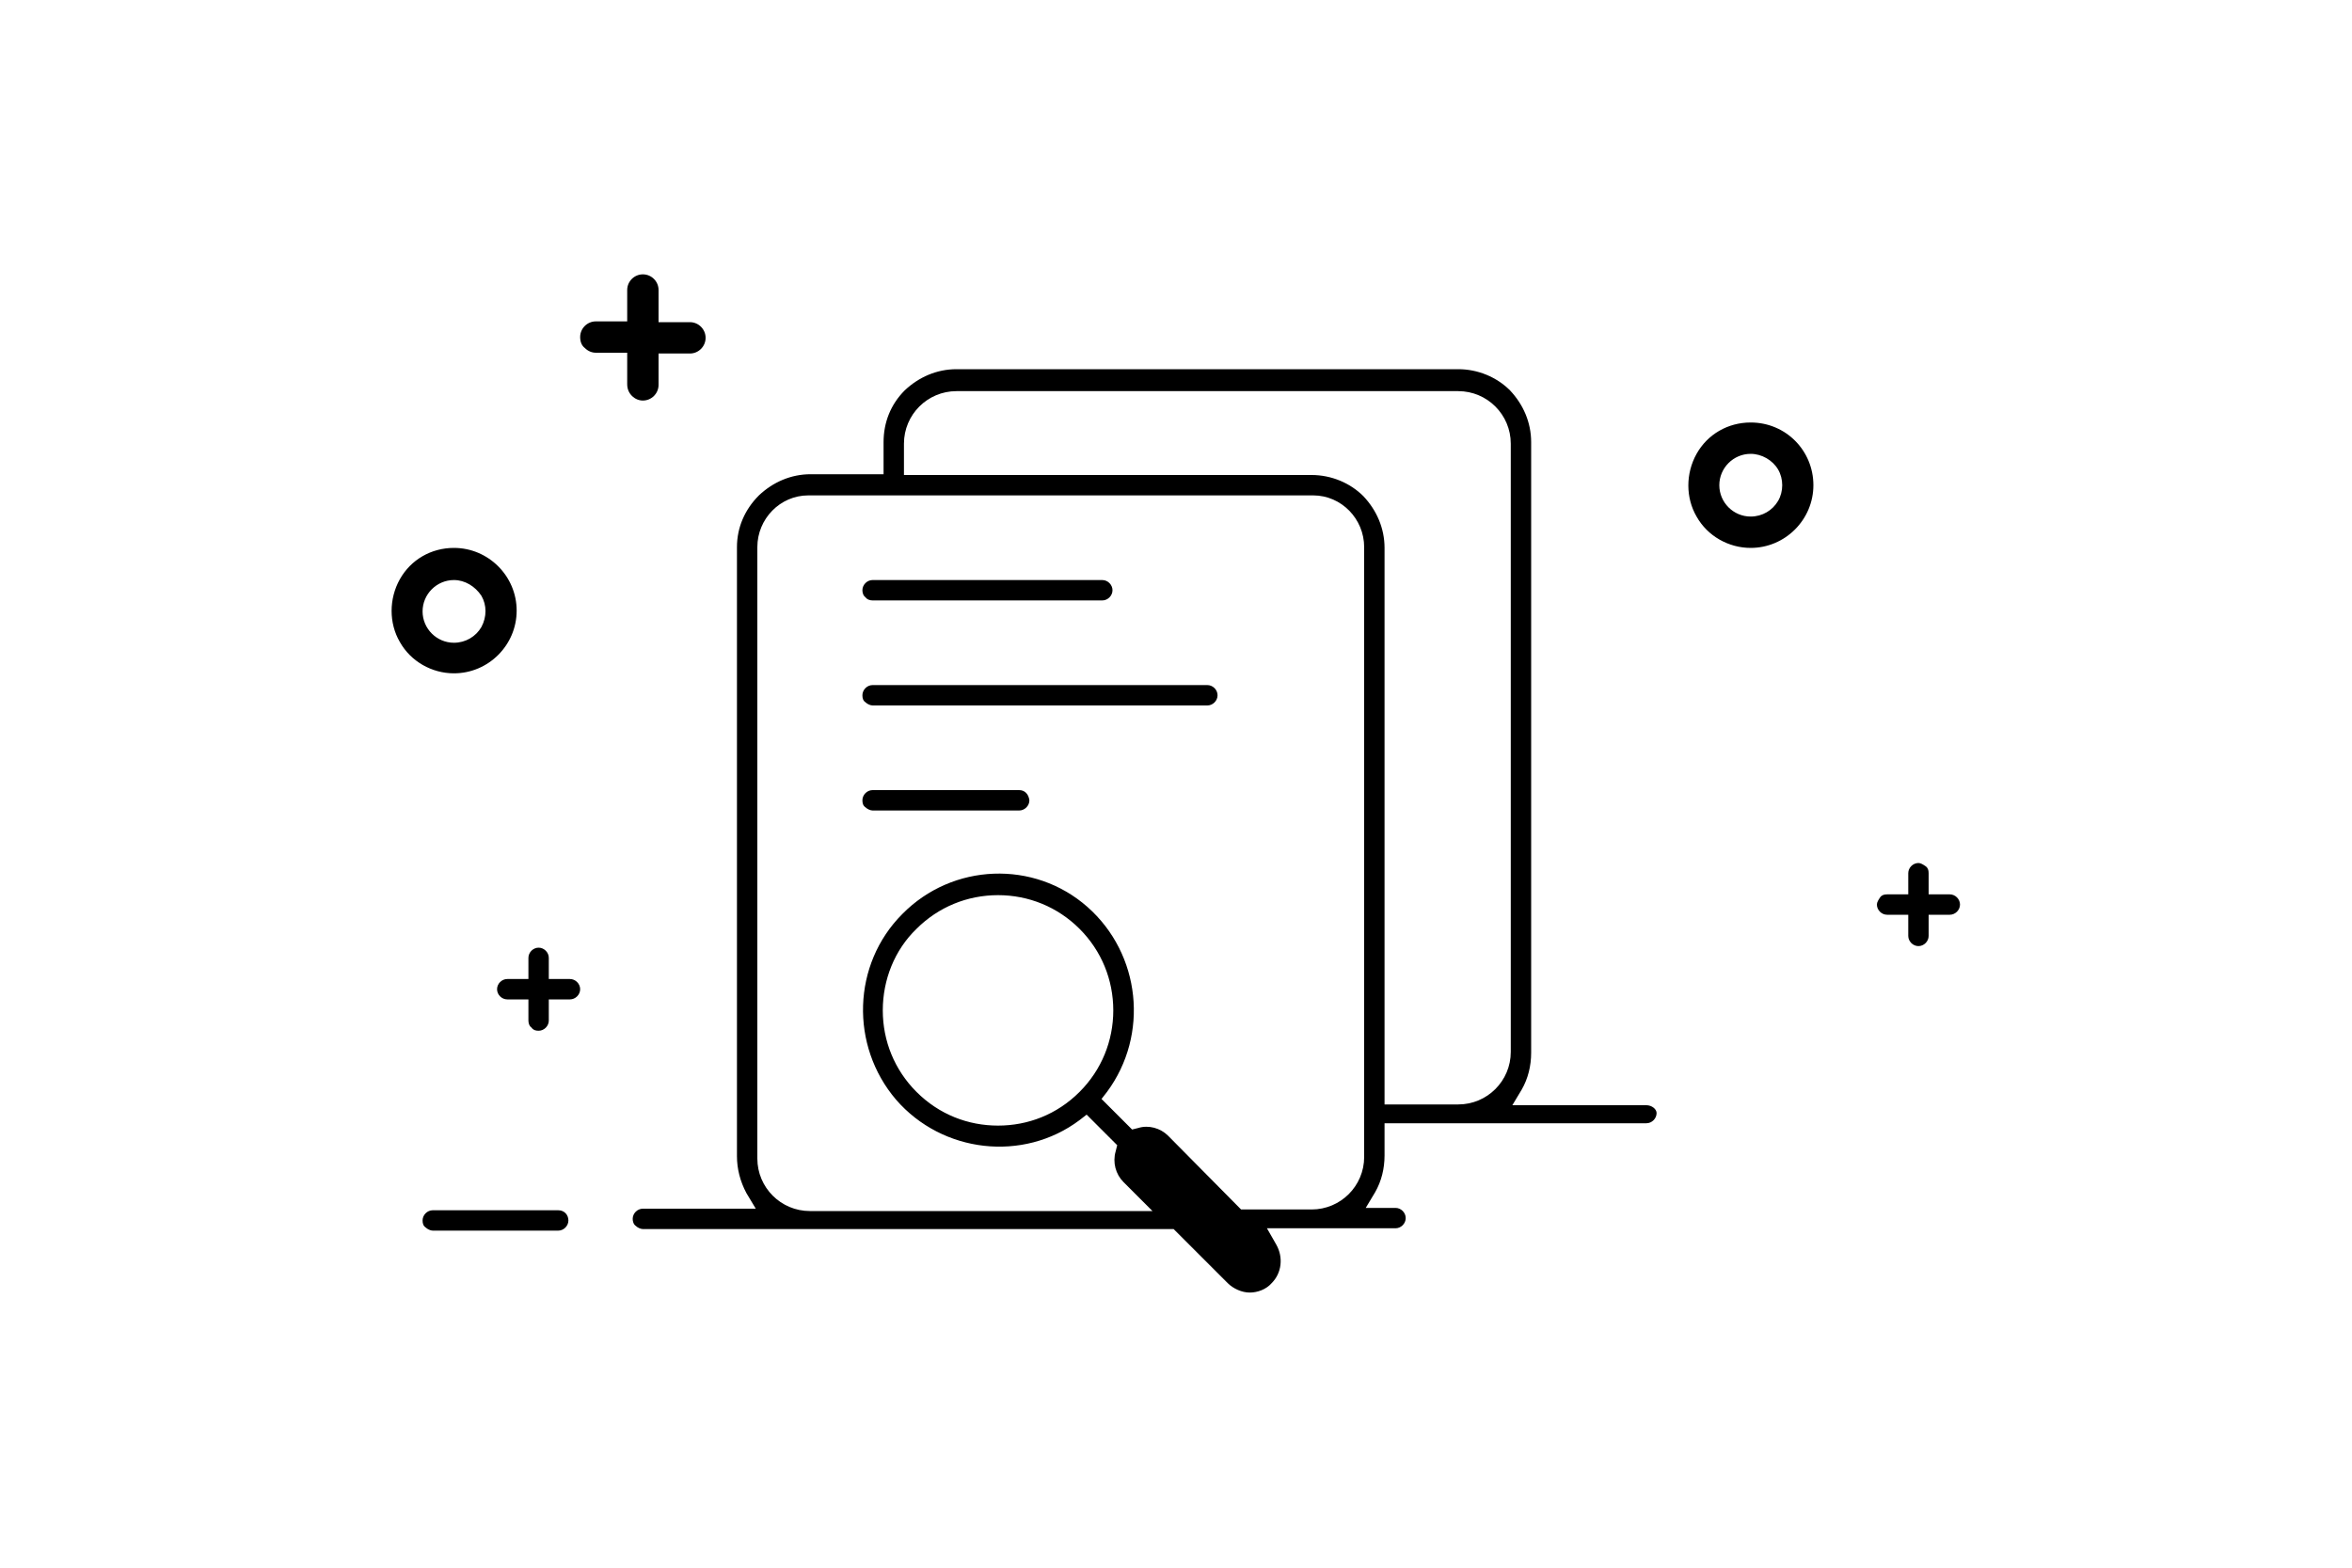
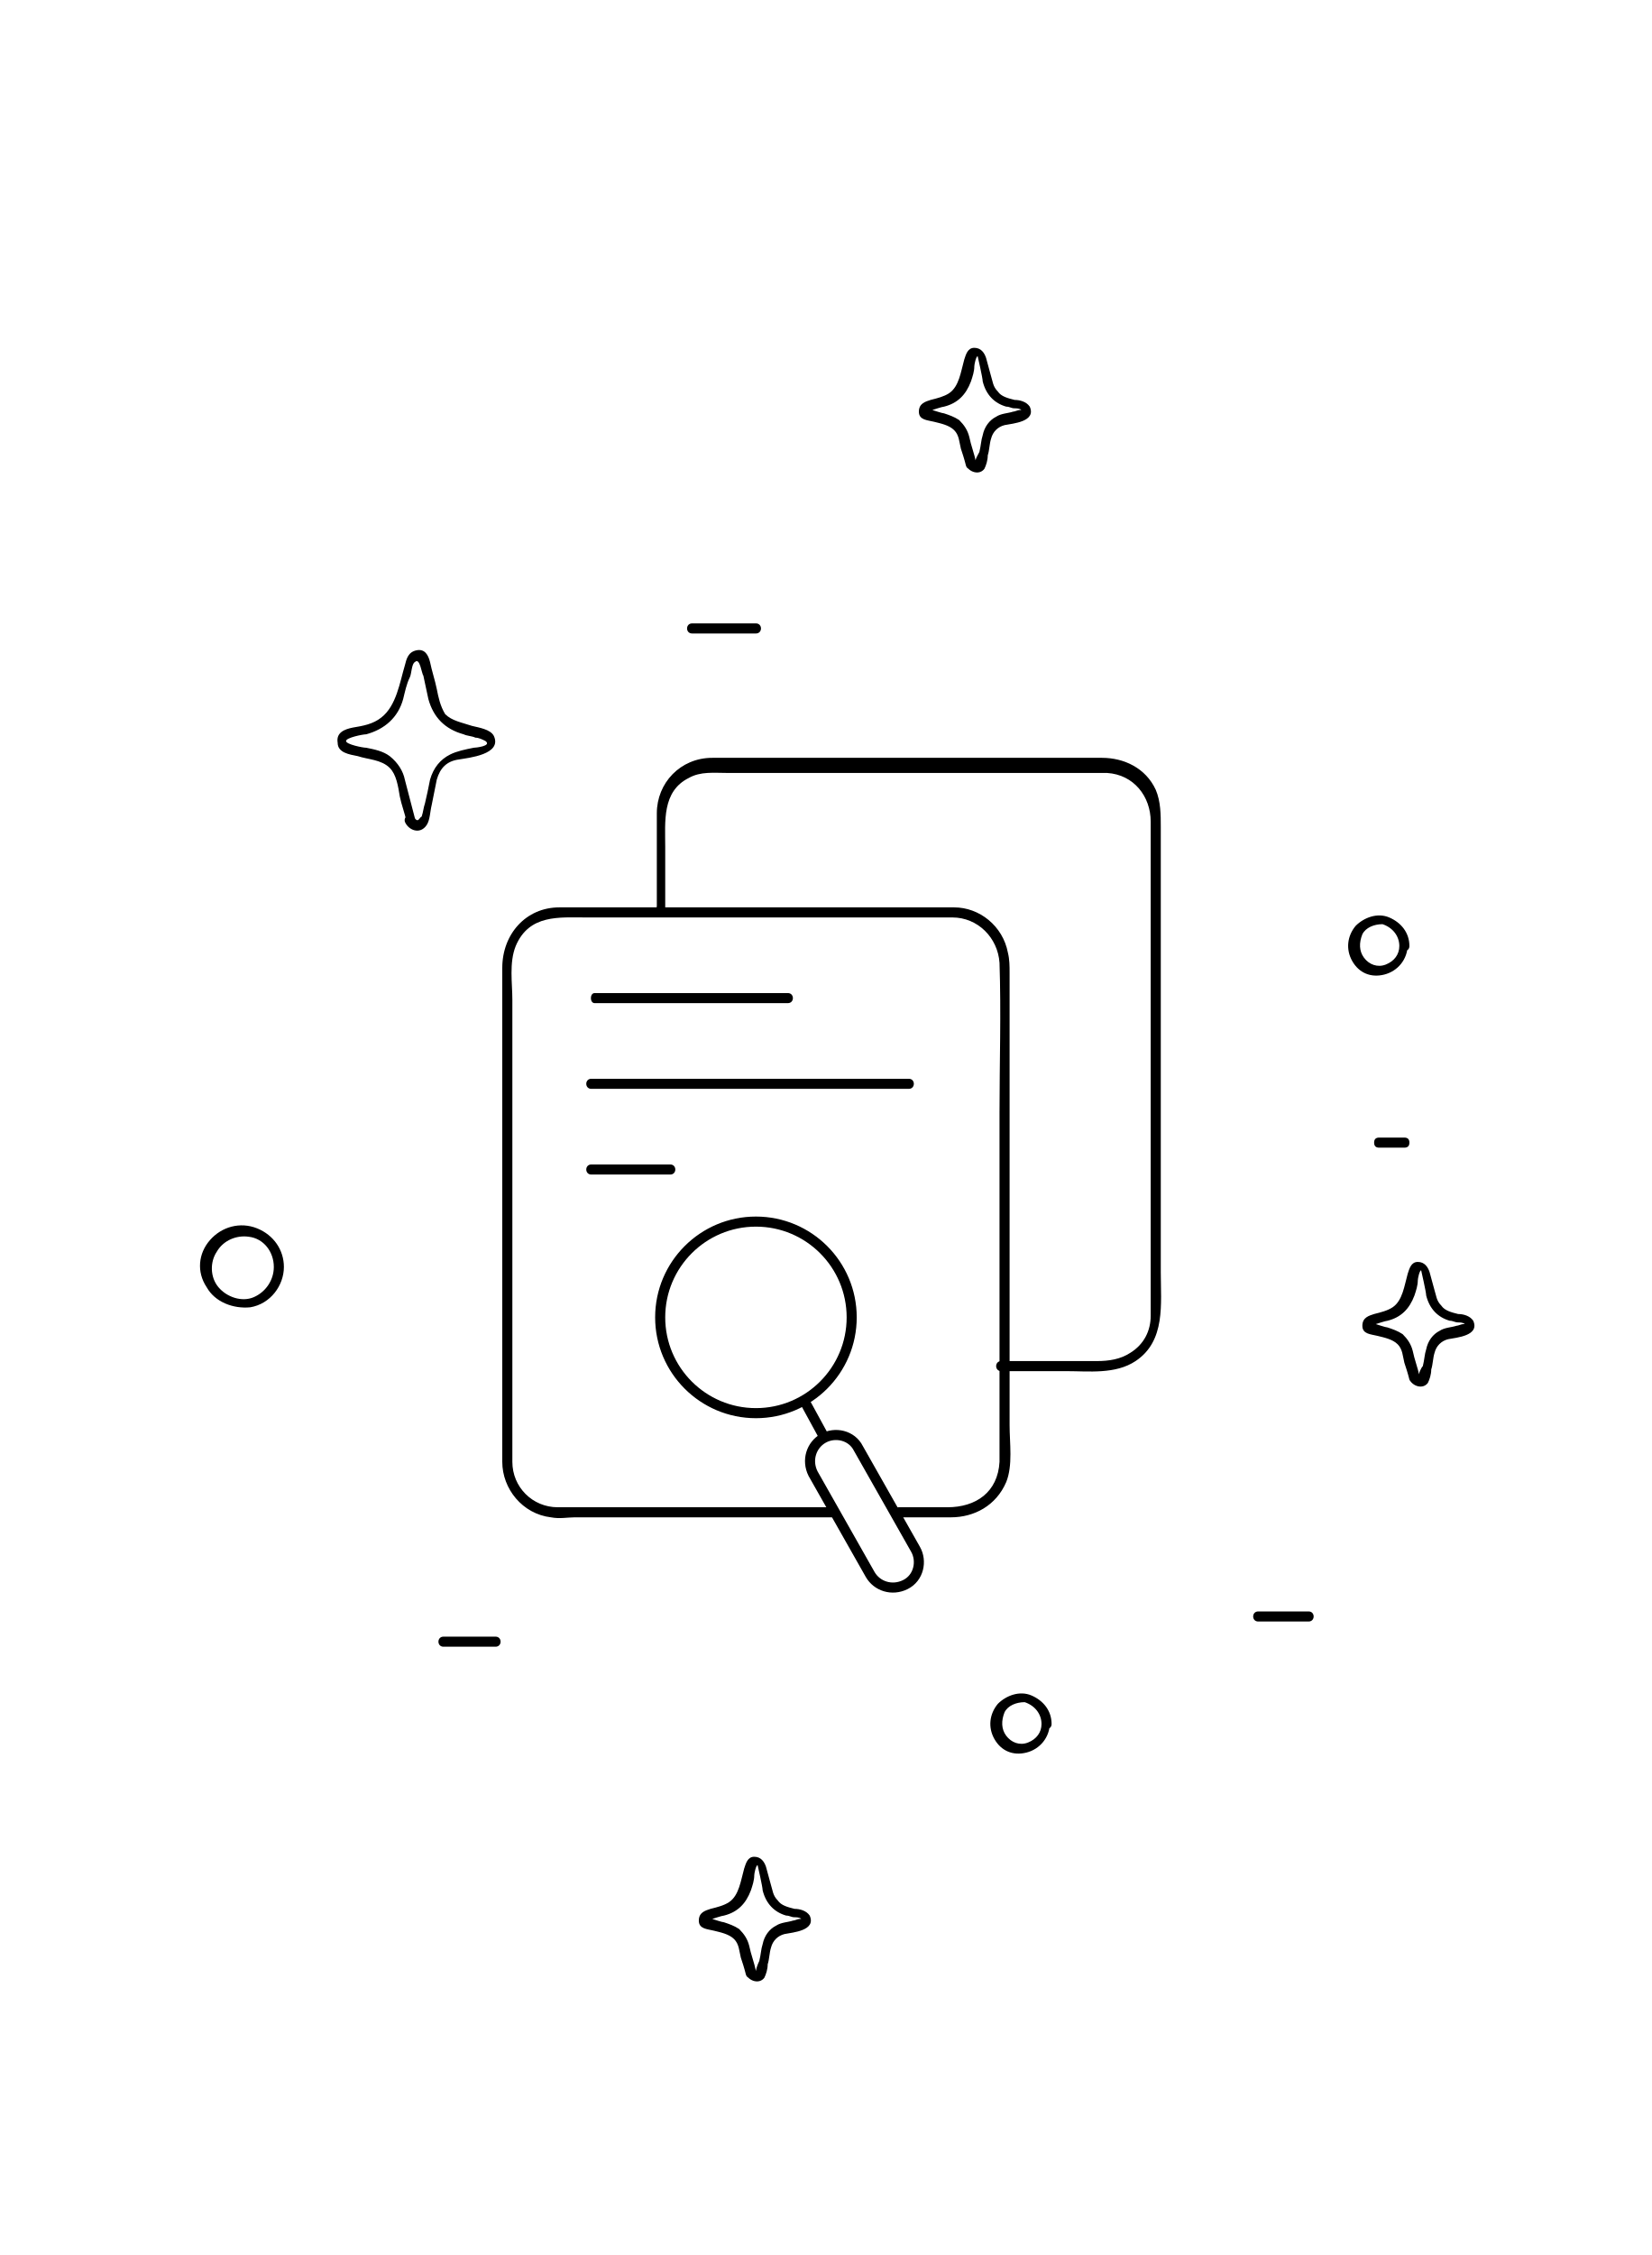
- <svg xmlns="http://www.w3.org/2000/svg" version="1.1" id="图层_1" x="0px" y="0px" viewBox="0 0 300 200" style="enable-background: new 0 0 300 200" xml:space="preserve">
-   <path fill="currentColor" class="st0" d="M210,141h-17.1l1.2-2c0.8-1.4,1.2-3,1.2-4.7V56.4c0-2.5-1-4.8-2.7-6.6c-1.7-1.7-4.1-2.7-6.6-2.7h-64  c-2.5,0-4.8,1-6.6,2.7c-1.8,1.8-2.7,4.1-2.7,6.6v4.1h-9.3c-2.5,0-4.8,1-6.6,2.7C95,65,94,67.3,94,69.8v77.7c0,1.6,0.4,3.2,1.2,4.7  l1.2,2H82c-0.7,0-1.3,0.6-1.3,1.3c0,0.3,0.1,0.7,0.4,0.9c0.2,0.2,0.6,0.4,0.9,0.4h67.7l6.9,6.9c0.7,0.7,1.8,1.2,2.8,1.2  c1,0,2.1-0.4,2.8-1.2c1.3-1.3,1.5-3.3,0.6-4.9l-1.2-2.1H178c0.7,0,1.3-0.6,1.3-1.3c0-0.7-0.6-1.3-1.3-1.3h-3.8l1.2-2  c0.8-1.4,1.2-3,1.2-4.7v-4.1h33.4c0.7,0,1.3-0.6,1.3-1.3C211.3,141.5,210.7,141,210,141L210,141z M174,147.6c0,3.7-3,6.7-6.7,6.7h-9  l-9.3-9.4c-1-1-2.5-1.4-3.8-1l-0.8,0.2l-3.9-3.9l0.7-0.9c5.4-7.3,4.3-17.6-2.5-23.6c-6.8-6-17.2-5.6-23.6,0.9  c-6.4,6.4-6.7,16.8-0.8,23.7c5.9,6.8,16.2,8,23.4,2.6l0.9-0.7l3.9,3.9l-0.2,0.8c-0.4,1.4,0,2.9,1,3.9l3.7,3.7h-43.7  c-3.7,0-6.7-3-6.7-6.7v-78c0-3.6,2.9-6.6,6.5-6.6h64.4c3.6,0,6.5,3,6.5,6.6C174,69.8,174,147.6,174,147.6z M137.7,139.3  c-2.9,2.9-6.6,4.3-10.4,4.3s-7.5-1.4-10.4-4.3c-2.8-2.8-4.3-6.5-4.3-10.4c0-3.9,1.5-7.7,4.3-10.4c2.8-2.8,6.5-4.3,10.4-4.3  c3.9,0,7.6,1.5,10.4,4.3c2.8,2.8,4.3,6.5,4.3,10.4C142,132.8,140.5,136.5,137.7,139.3z M192.7,134.2c0,3.7-3,6.7-6.7,6.7h-9.4v-71  c0-2.5-1-4.8-2.7-6.6c-1.7-1.7-4.1-2.7-6.6-2.7h-52v-4c0-3.7,3-6.7,6.7-6.7h64c3.7,0,6.7,3,6.7,6.7L192.7,134.2L192.7,134.2z   M71.2,154.4h-16c-0.7,0-1.3,0.6-1.3,1.3c0,0.4,0.1,0.7,0.4,0.9c0.2,0.2,0.6,0.4,0.9,0.4h16c0.7,0,1.3-0.6,1.3-1.3  S72,154.4,71.2,154.4L71.2,154.4z" />
-   <path fill="currentColor" class="st0" d="M111.3,76.6h29.3c0.7,0,1.3-0.6,1.3-1.3s-0.6-1.3-1.3-1.3h-29.3c-0.7,0-1.3,0.6-1.3,1.3c0,0.3,0.1,0.7,0.4,0.9  C110.6,76.5,111,76.6,111.3,76.6L111.3,76.6z M154,87.4h-42.7c-0.7,0-1.3,0.6-1.3,1.3c0,0.4,0.1,0.7,0.4,0.9  c0.2,0.2,0.6,0.4,0.9,0.4H154c0.7,0,1.3-0.6,1.3-1.3C155.3,88,154.7,87.4,154,87.4z M130,100.8h-18.7c-0.7,0-1.3,0.6-1.3,1.3  c0,0.4,0.1,0.7,0.4,0.9c0.2,0.2,0.6,0.4,0.9,0.4h18.7c0.7,0,1.3-0.6,1.3-1.3C131.2,101.3,130.7,100.8,130,100.8z M70,124.9h2.7  c0.7,0,1.3,0.6,1.3,1.3s-0.6,1.3-1.3,1.3H70v2.7c0,0.7-0.6,1.3-1.3,1.3c-0.4,0-0.7-0.1-0.9-0.4c-0.3-0.2-0.4-0.6-0.4-0.9v-2.7h-2.7  c-0.7,0-1.3-0.6-1.3-1.3c0-0.7,0.6-1.3,1.3-1.3h2.7v-2.7c0-0.7,0.6-1.3,1.3-1.3s1.3,0.6,1.3,1.3C70,122.2,70,124.9,70,124.9z   M246,114.1v-2.7c0-0.4-0.1-0.7-0.4-0.9s-0.6-0.4-0.9-0.4c-0.7,0-1.3,0.6-1.3,1.3v2.7h-2.7c-0.4,0-0.7,0.1-0.9,0.4  c-0.2,0.3-0.4,0.6-0.4,0.9c0,0.7,0.6,1.3,1.3,1.3h2.7v2.7c0,0.7,0.6,1.3,1.3,1.3s1.3-0.6,1.3-1.3v-2.7h2.7c0.7,0,1.3-0.6,1.3-1.3  s-0.6-1.3-1.3-1.3L246,114.1L246,114.1z M84,41.1h4c1.1,0,2,0.9,2,2s-0.9,2-2,2h-4v4c0,1.1-0.9,2-2,2c-0.5,0-1-0.2-1.4-0.6  C80.2,50.1,80,49.6,80,49v-4h-4c-0.5,0-1-0.2-1.4-0.6c-0.4-0.3-0.6-0.8-0.6-1.4c0-1.1,0.9-2,2-2h4v-4c0-1.1,0.9-2,2-2s2,0.9,2,2  L84,41.1L84,41.1z M57.9,69.9c-2.9,0-5.5,1.5-6.9,4c-1.4,2.5-1.4,5.6,0,8c1.4,2.5,4.1,4,6.9,4c4.4,0,8-3.6,8-8S62.3,69.9,57.9,69.9z   M61.4,80c-0.7,1.2-2,2-3.5,2c-2.2,0-4-1.8-4-4s1.8-4,4-4c1.4,0,2.7,0.8,3.5,2C62.1,77.2,62.1,78.7,61.4,80z M223.3,53.9  c-2.9,0-5.5,1.5-6.9,4c-1.4,2.5-1.4,5.6,0,8c1.4,2.5,4.1,4,6.9,4c4.4,0,8-3.6,8-8C231.3,57.5,227.8,53.9,223.3,53.9z M226.8,63.9  c-0.7,1.2-2,2-3.5,2c-2.2,0-4-1.8-4-4s1.8-4,4-4c1.4,0,2.8,0.8,3.5,2C227.5,61.1,227.5,62.7,226.8,63.9z" />
+ <svg xmlns="http://www.w3.org/2000/svg" version="1.1" id="图层_1" x="0px" y="0px" viewBox="0 0 98.3 134.2" style="enable-background: new 0 0 98.3 134.2" xml:space="preserve">
+   <style type="text/css">
+     .st0 {
+       fill: none;
+       stroke: currentColor;
+       stroke-width: 0.6;
+       stroke-miterlimit: 10;
+     }
+   </style>
+   <g>
+     <g>
+       <path d="M49.5,89.7c-4,0-8,0-11.9,0c-1.5,0-3,0-4.4,0c-1.5,0-2.7-1.2-2.7-2.7c0-0.3,0-0.6,0-1c0-4.2,0-8.4,0-12.6    c0-4.6,0-9.3,0-13.9c0-1-0.2-2.2,0.2-3.2c0.8-1.9,2.6-1.7,4.2-1.7c4.8,0,9.6,0,14.4,0c2,0,4,0,6.1,0c0.4,0,0.9,0,1.3,0    c1.5,0,2.7,1.2,2.8,2.7c0.1,3,0,5.9,0,8.9c0,5.1,0,10.2,0,15.3c0,1.6,0,3.2,0,4.8c0,0.2,0,0.5,0,0.7c-0.1,1.8-1.4,2.7-3.1,2.7    c-1,0-1.9,0-2.9,0c-0.4,0-0.4,0.6,0,0.6c1,0,2.1,0,3.1,0c1.4,0,2.7-0.7,3.3-2.1c0.4-1,0.2-2.3,0.2-3.4c0-4.8,0-9.7,0-14.5    c0-4.1,0-8.3,0-12.4c0-0.4,0-0.8-0.1-1.2c-0.3-1.6-1.7-2.7-3.2-2.7c-1.2,0-2.4,0-3.6,0c-5.2,0-10.3,0-15.5,0c-1.5,0-2.9,0-4.4,0    c-2,0-3.4,1.6-3.4,3.6c0,3.8,0,7.7,0,11.5c0,5,0,10,0,15c0,1,0,1.9,0,2.9c0,1.6,1.2,3.1,2.9,3.3c0.5,0.1,1,0,1.4,0    c4.7,0,9.4,0,14.2,0c0.4,0,0.8,0,1.2,0C49.9,90.3,49.9,89.7,49.5,89.7L49.5,89.7z" />
+     </g>
+   </g>
+   <g>
+     <g>
+       <path d="M39.6,54.2c0-1.3,0-2.5,0-3.8c0-1.5-0.2-3.3,1.4-4.1c0.7-0.4,1.5-0.3,2.3-0.3c1.1,0,2.1,0,3.2,0c6,0,12,0,18,0    c0.5,0,1,0,1.4,0c1.6,0.1,2.6,1.4,2.6,2.9c0,1.9,0,3.8,0,5.6c0,6.4,0,12.8,0,19.2c0,1.5,0,3.1,0,4.6c0,0.9-0.4,1.7-1.2,2.2    c-0.6,0.4-1.3,0.5-2,0.5c-1.5,0-3.1,0-4.6,0c-0.4,0-0.7,0-1.1,0c-0.4,0-0.4,0.6,0,0.6c1.3,0,2.6,0,3.9,0c1.3,0,2.9,0.2,4.1-0.6    c1.8-1.2,1.5-3.4,1.5-5.3c0-6.5,0-12.9,0-19.4c0-2.4,0-4.7,0-7.1c0-0.7,0-1.5-0.3-2.2c-0.6-1.3-1.9-1.9-3.2-1.9    c-5.8,0-11.6,0-17.4,0c-1.9,0-3.9,0-5.8,0c-1.9,0-3.3,1.5-3.3,3.3c0,1.4,0,2.8,0,4.2c0,0.4,0,0.9,0,1.3    C39,54.5,39.6,54.5,39.6,54.2L39.6,54.2z" />
+     </g>
+   </g>
+   <g>
+     <g>
+       <path d="M35.4,59.7c3.4,0,6.7,0,10.1,0c0.5,0,1,0,1.4,0c0.4,0,0.4-0.6,0-0.6c-3.4,0-6.7,0-10.1,0c-0.5,0-1,0-1.4,0    C35.1,59.1,35.1,59.7,35.4,59.7L35.4,59.7z" />
+     </g>
+   </g>
+   <g>
+     <g>
+       <path d="M35.2,64.8c5.5,0,11,0,16.5,0c0.8,0,1.6,0,2.4,0c0.4,0,0.4-0.6,0-0.6c-5.5,0-11,0-16.5,0c-0.8,0-1.6,0-2.4,0    C34.8,64.2,34.8,64.8,35.2,64.8L35.2,64.8z" />
+     </g>
+   </g>
+   <g>
+     <g>
+       <path d="M35.2,69.9c1.4,0,2.7,0,4.1,0c0.2,0,0.4,0,0.6,0c0.4,0,0.4-0.6,0-0.6c-1.4,0-2.7,0-4.1,0c-0.2,0-0.4,0-0.6,0    C34.8,69.3,34.8,69.9,35.2,69.9L35.2,69.9z" />
+     </g>
+   </g>
+   <g>
+     <g>
+       <path d="M24.7,48.7c-0.2-0.8-0.4-1.5-0.6-2.3c-0.1-0.5-0.4-1-0.9-1.4c-0.4-0.3-0.9-0.4-1.4-0.5c-0.2,0-1.2-0.2-1.2-0.4    c0-0.2,1-0.4,1.2-0.4c1.1-0.3,1.9-1,2.2-2.1c0.1-0.4,0.2-0.9,0.4-1.3c0.1-0.2,0.1-0.8,0.3-0.9c0.3-0.3,0.4,0.7,0.5,0.8    c0.1,0.5,0.2,0.9,0.3,1.4c0.3,1.1,1,1.8,2.1,2.1c0.2,0.1,0.5,0.1,0.7,0.2c0.2,0,0.4,0.1,0.6,0.2c0.4,0.3-0.6,0.4-0.7,0.4    c-0.5,0.1-1,0.2-1.4,0.4c-0.6,0.3-1,0.8-1.2,1.5c-0.1,0.5-0.2,1-0.3,1.4c-0.1,0.3-0.1,0.5-0.2,0.8C25,48.6,24.9,49,24.7,48.7    c-0.1-0.4-0.7-0.2-0.6,0.2c0.2,0.5,0.9,0.8,1.3,0.2c0.2-0.3,0.2-0.8,0.3-1.2c0.1-0.5,0.2-1,0.3-1.5c0.2-0.7,0.6-1.1,1.3-1.2    c0.6-0.1,2.6-0.3,2.1-1.4c-0.2-0.4-0.9-0.5-1.3-0.6c-0.6-0.2-1.2-0.3-1.6-0.7C26.2,42,26.1,41.5,26,41c-0.1-0.5-0.3-1.1-0.4-1.6    c-0.1-0.4-0.3-0.8-0.8-0.7c-0.5,0.1-0.6,0.5-0.7,0.9c-0.3,1-0.5,2.4-1.4,3.1c-0.5,0.4-1.1,0.5-1.7,0.6c-0.5,0.1-1,0.3-0.9,0.9    c0,0.6,0.7,0.7,1.2,0.8c0.6,0.2,1.4,0.2,1.9,0.7c0.4,0.4,0.5,1.1,0.6,1.7c0.1,0.5,0.3,1,0.4,1.5C24.3,49.2,24.8,49,24.7,48.7z" />
+     </g>
+   </g>
+   <g>
+     <g>
+       <path d="M84.5,81.9c-0.1-0.5-0.3-1-0.4-1.5c-0.1-0.4-0.3-0.7-0.6-1c-0.3-0.2-0.6-0.3-0.9-0.4c-0.1,0-0.7-0.2-0.7-0.2    c0,0,0.6-0.2,0.7-0.2c0.8-0.2,1.3-0.7,1.6-1.5c0.1-0.3,0.2-0.6,0.2-0.9c0-0.1,0.1-0.6,0.2-0.6c0,0,0.3,1.3,0.3,1.5    c0.2,0.8,0.7,1.3,1.4,1.5c0.2,0,0.3,0.1,0.5,0.1c0.1,0,0.3,0,0.4,0.1c0,0,0,0-0.1,0c-0.1,0-0.3,0.1-0.4,0.1    c-0.3,0.1-0.7,0.1-1,0.3c-0.4,0.2-0.7,0.6-0.8,1.1c-0.1,0.3-0.1,0.6-0.2,1C84.6,81.4,84.4,81.8,84.5,81.9    c-0.1-0.4-0.7-0.2-0.6,0.2c0.2,0.4,0.8,0.6,1.1,0.2c0.1-0.2,0.2-0.5,0.2-0.8c0.1-0.3,0.1-0.7,0.2-1c0.1-0.4,0.4-0.7,0.8-0.8    c0.5-0.1,1.9-0.2,1.5-1.1c-0.2-0.3-0.6-0.4-0.9-0.4c-0.4-0.1-0.8-0.2-1-0.5c-0.3-0.3-0.3-0.6-0.4-0.9c-0.1-0.4-0.2-0.7-0.3-1.1    c-0.1-0.3-0.3-0.6-0.7-0.6c-0.4,0-0.5,0.4-0.6,0.7c-0.2,0.7-0.3,1.6-0.9,2c-0.3,0.2-0.7,0.3-1.1,0.4c-0.3,0.1-0.7,0.2-0.7,0.7    c0,0.5,0.5,0.5,0.9,0.6c0.4,0.1,0.9,0.2,1.2,0.5c0.3,0.3,0.3,0.7,0.4,1.1c0.1,0.3,0.2,0.6,0.3,1C84,82.4,84.6,82.3,84.5,81.9z" />
+     </g>
+   </g>
+   <g>
+     <g>
+       <path d="M45,117.3c-0.1-0.5-0.3-1-0.4-1.5c-0.1-0.4-0.3-0.7-0.6-1c-0.3-0.2-0.6-0.3-0.9-0.4c-0.1,0-0.7-0.2-0.7-0.2    c0,0,0.6-0.2,0.7-0.2c0.8-0.2,1.3-0.7,1.6-1.5c0.1-0.3,0.2-0.6,0.2-0.9c0-0.1,0.1-0.6,0.2-0.6c0,0,0.3,1.3,0.3,1.5    c0.2,0.8,0.7,1.3,1.4,1.5c0.2,0,0.3,0.1,0.5,0.1c0.1,0,0.3,0,0.4,0.1c0,0,0,0-0.1,0c-0.1,0-0.3,0.1-0.4,0.1    c-0.3,0.1-0.7,0.1-1,0.3c-0.4,0.2-0.7,0.6-0.8,1.1c-0.1,0.3-0.1,0.6-0.2,1C45.1,116.9,45,117.2,45,117.3c-0.1-0.4-0.7-0.2-0.6,0.2    c0.2,0.4,0.8,0.6,1.1,0.2c0.1-0.2,0.2-0.5,0.2-0.8c0.1-0.3,0.1-0.7,0.2-1c0.1-0.4,0.4-0.7,0.8-0.8c0.5-0.1,1.9-0.2,1.5-1.1    c-0.2-0.3-0.6-0.4-0.9-0.4c-0.4-0.1-0.8-0.2-1-0.5c-0.3-0.3-0.3-0.6-0.4-0.9c-0.1-0.4-0.2-0.7-0.3-1.1c-0.1-0.3-0.3-0.6-0.7-0.6    c-0.4,0-0.5,0.4-0.6,0.7c-0.2,0.7-0.3,1.6-0.9,2c-0.3,0.2-0.7,0.3-1.1,0.4c-0.3,0.1-0.7,0.2-0.7,0.7c0,0.5,0.5,0.5,0.9,0.6    c0.4,0.1,0.9,0.2,1.2,0.5c0.3,0.3,0.3,0.7,0.4,1.1c0.1,0.3,0.2,0.6,0.3,1C44.5,117.9,45.1,117.7,45,117.3z" />
+     </g>
+   </g>
+   <g>
+     <g>
+       <path d="M58.1,27.5c-0.1-0.5-0.3-1-0.4-1.5c-0.1-0.4-0.3-0.7-0.6-1c-0.3-0.2-0.6-0.3-0.9-0.4c-0.1,0-0.7-0.2-0.7-0.2    c0,0,0.6-0.2,0.7-0.2c0.8-0.2,1.3-0.7,1.6-1.5c0.1-0.3,0.2-0.6,0.2-0.9c0-0.1,0.1-0.6,0.2-0.6c0,0,0.3,1.3,0.3,1.5    c0.2,0.8,0.7,1.3,1.4,1.5c0.2,0,0.3,0.1,0.5,0.1c0.1,0,0.3,0,0.4,0.1c0,0,0,0-0.1,0c-0.1,0-0.3,0.1-0.4,0.1    c-0.3,0.1-0.7,0.1-1,0.3c-0.4,0.2-0.7,0.6-0.8,1.1c-0.1,0.3-0.1,0.6-0.2,1C58.2,27.1,58,27.4,58.1,27.5c-0.1-0.4-0.7-0.2-0.6,0.2    c0.2,0.4,0.8,0.6,1.1,0.2c0.1-0.2,0.2-0.5,0.2-0.8c0.1-0.3,0.1-0.7,0.2-1c0.1-0.4,0.4-0.7,0.8-0.8c0.5-0.1,1.9-0.2,1.5-1.1    c-0.2-0.3-0.6-0.4-0.9-0.4c-0.4-0.1-0.8-0.2-1-0.5c-0.3-0.3-0.3-0.6-0.4-0.9c-0.1-0.4-0.2-0.7-0.3-1.1c-0.1-0.3-0.3-0.6-0.7-0.6    c-0.4,0-0.5,0.4-0.6,0.7c-0.2,0.7-0.3,1.6-0.9,2c-0.3,0.2-0.7,0.3-1.1,0.4c-0.3,0.1-0.7,0.2-0.7,0.7c0,0.5,0.5,0.5,0.9,0.6    c0.4,0.1,0.9,0.2,1.2,0.5c0.3,0.3,0.3,0.7,0.4,1.1c0.1,0.3,0.2,0.6,0.3,1C57.6,28.1,58.2,27.9,58.1,27.5z" />
+     </g>
+   </g>
+   <g>
+     <g>
+       <path d="M16.3,75.4c0,0.8-0.5,1.5-1.2,1.8c-0.7,0.3-1.6,0-2.1-0.6c-0.5-0.6-0.5-1.5-0.1-2.1c0.4-0.7,1.2-1,1.9-0.9    C15.7,73.7,16.3,74.5,16.3,75.4c0,0.4,0.6,0.4,0.6,0c0-1-0.6-1.9-1.6-2.3c-1-0.4-2.1-0.1-2.8,0.7c-0.7,0.8-0.8,1.9-0.2,2.8    c0.5,0.9,1.6,1.3,2.6,1.2c1.2-0.2,2-1.3,2-2.4C16.9,75,16.3,75,16.3,75.4z" />
+     </g>
+   </g>
+   <g>
+     <g>
+       <path d="M83.3,56.3c0,0.5-0.3,0.9-0.8,1.1c-0.5,0.2-1,0-1.3-0.4c-0.3-0.4-0.3-0.9-0.1-1.4c0.2-0.4,0.7-0.6,1.2-0.6    C82.9,55.2,83.3,55.7,83.3,56.3c0,0.4,0.6,0.4,0.6,0c0-0.8-0.5-1.4-1.2-1.7c-0.7-0.3-1.5,0-2,0.5c-0.5,0.6-0.6,1.4-0.2,2.1    c0.4,0.7,1.1,1,1.9,0.8c0.8-0.2,1.4-0.9,1.4-1.8C83.9,55.9,83.3,55.9,83.3,56.3z" />
+     </g>
+   </g>
+   <g>
+     <g>
+       <path d="M62,102.6c0,0.5-0.3,0.9-0.8,1.1c-0.5,0.2-1,0-1.3-0.4c-0.3-0.4-0.3-0.9-0.1-1.4c0.2-0.4,0.7-0.6,1.2-0.6    C61.6,101.5,62,102,62,102.6c0,0.4,0.6,0.4,0.6,0c0-0.8-0.5-1.4-1.2-1.7c-0.7-0.3-1.5,0-2,0.5c-0.5,0.6-0.6,1.4-0.2,2.1    c0.4,0.7,1.1,1,1.9,0.8c0.8-0.2,1.4-0.9,1.4-1.8C62.6,102.2,62,102.2,62,102.6z" />
+     </g>
+   </g>
+   <g>
+     <circle class="st0" cx="45" cy="78.4" r="5.7" />
+     <line class="st0" x1="47.9" y1="83.4" x2="49.1" y2="85.6" />
+     <path class="st0" d="M51.8,93.7l-3.4-6C48,86.9,48.3,86,49,85.6h0c0.7-0.4,1.7-0.2,2.1,0.6l3.4,6c0.4,0.7,0.2,1.7-0.6,2.1h0   C53.1,94.7,52.2,94.4,51.8,93.7z" />
+   </g>
+   <g>
+     <g>
+       <path d="M41.2,37.7c1.1,0,2.2,0,3.3,0c0.2,0,0.3,0,0.5,0c0.4,0,0.4-0.6,0-0.6c-1.1,0-2.2,0-3.3,0c-0.2,0-0.3,0-0.5,0    C40.8,37.1,40.8,37.7,41.2,37.7L41.2,37.7z" />
+     </g>
+   </g>
+   <g>
+     <g>
+       <path d="M82.1,68.3c0.4,0,0.9,0,1.3,0c0.1,0,0.1,0,0.2,0c0.2,0,0.3-0.1,0.3-0.3c0-0.2-0.1-0.3-0.3-0.3c-0.4,0-0.9,0-1.3,0    c-0.1,0-0.1,0-0.2,0c-0.2,0-0.3,0.1-0.3,0.3C81.8,68.2,81.9,68.3,82.1,68.3L82.1,68.3z" />
+     </g>
+   </g>
+   <g>
+     <g>
+       <path d="M26.4,98c0.9,0,1.8,0,2.7,0c0.1,0,0.3,0,0.4,0c0.4,0,0.4-0.6,0-0.6c-0.9,0-1.8,0-2.7,0c-0.1,0-0.3,0-0.4,0    C26,97.4,26,98,26.4,98L26.4,98z" />
+     </g>
+   </g>
+   <g>
+     <g>
+       <path d="M74.9,96.5c0.9,0,1.7,0,2.6,0c0.1,0,0.2,0,0.4,0c0.4,0,0.4-0.6,0-0.6c-0.9,0-1.7,0-2.6,0c-0.1,0-0.2,0-0.4,0    C74.5,95.9,74.5,96.5,74.9,96.5L74.9,96.5z" />
+     </g>
+   </g>
</svg>
